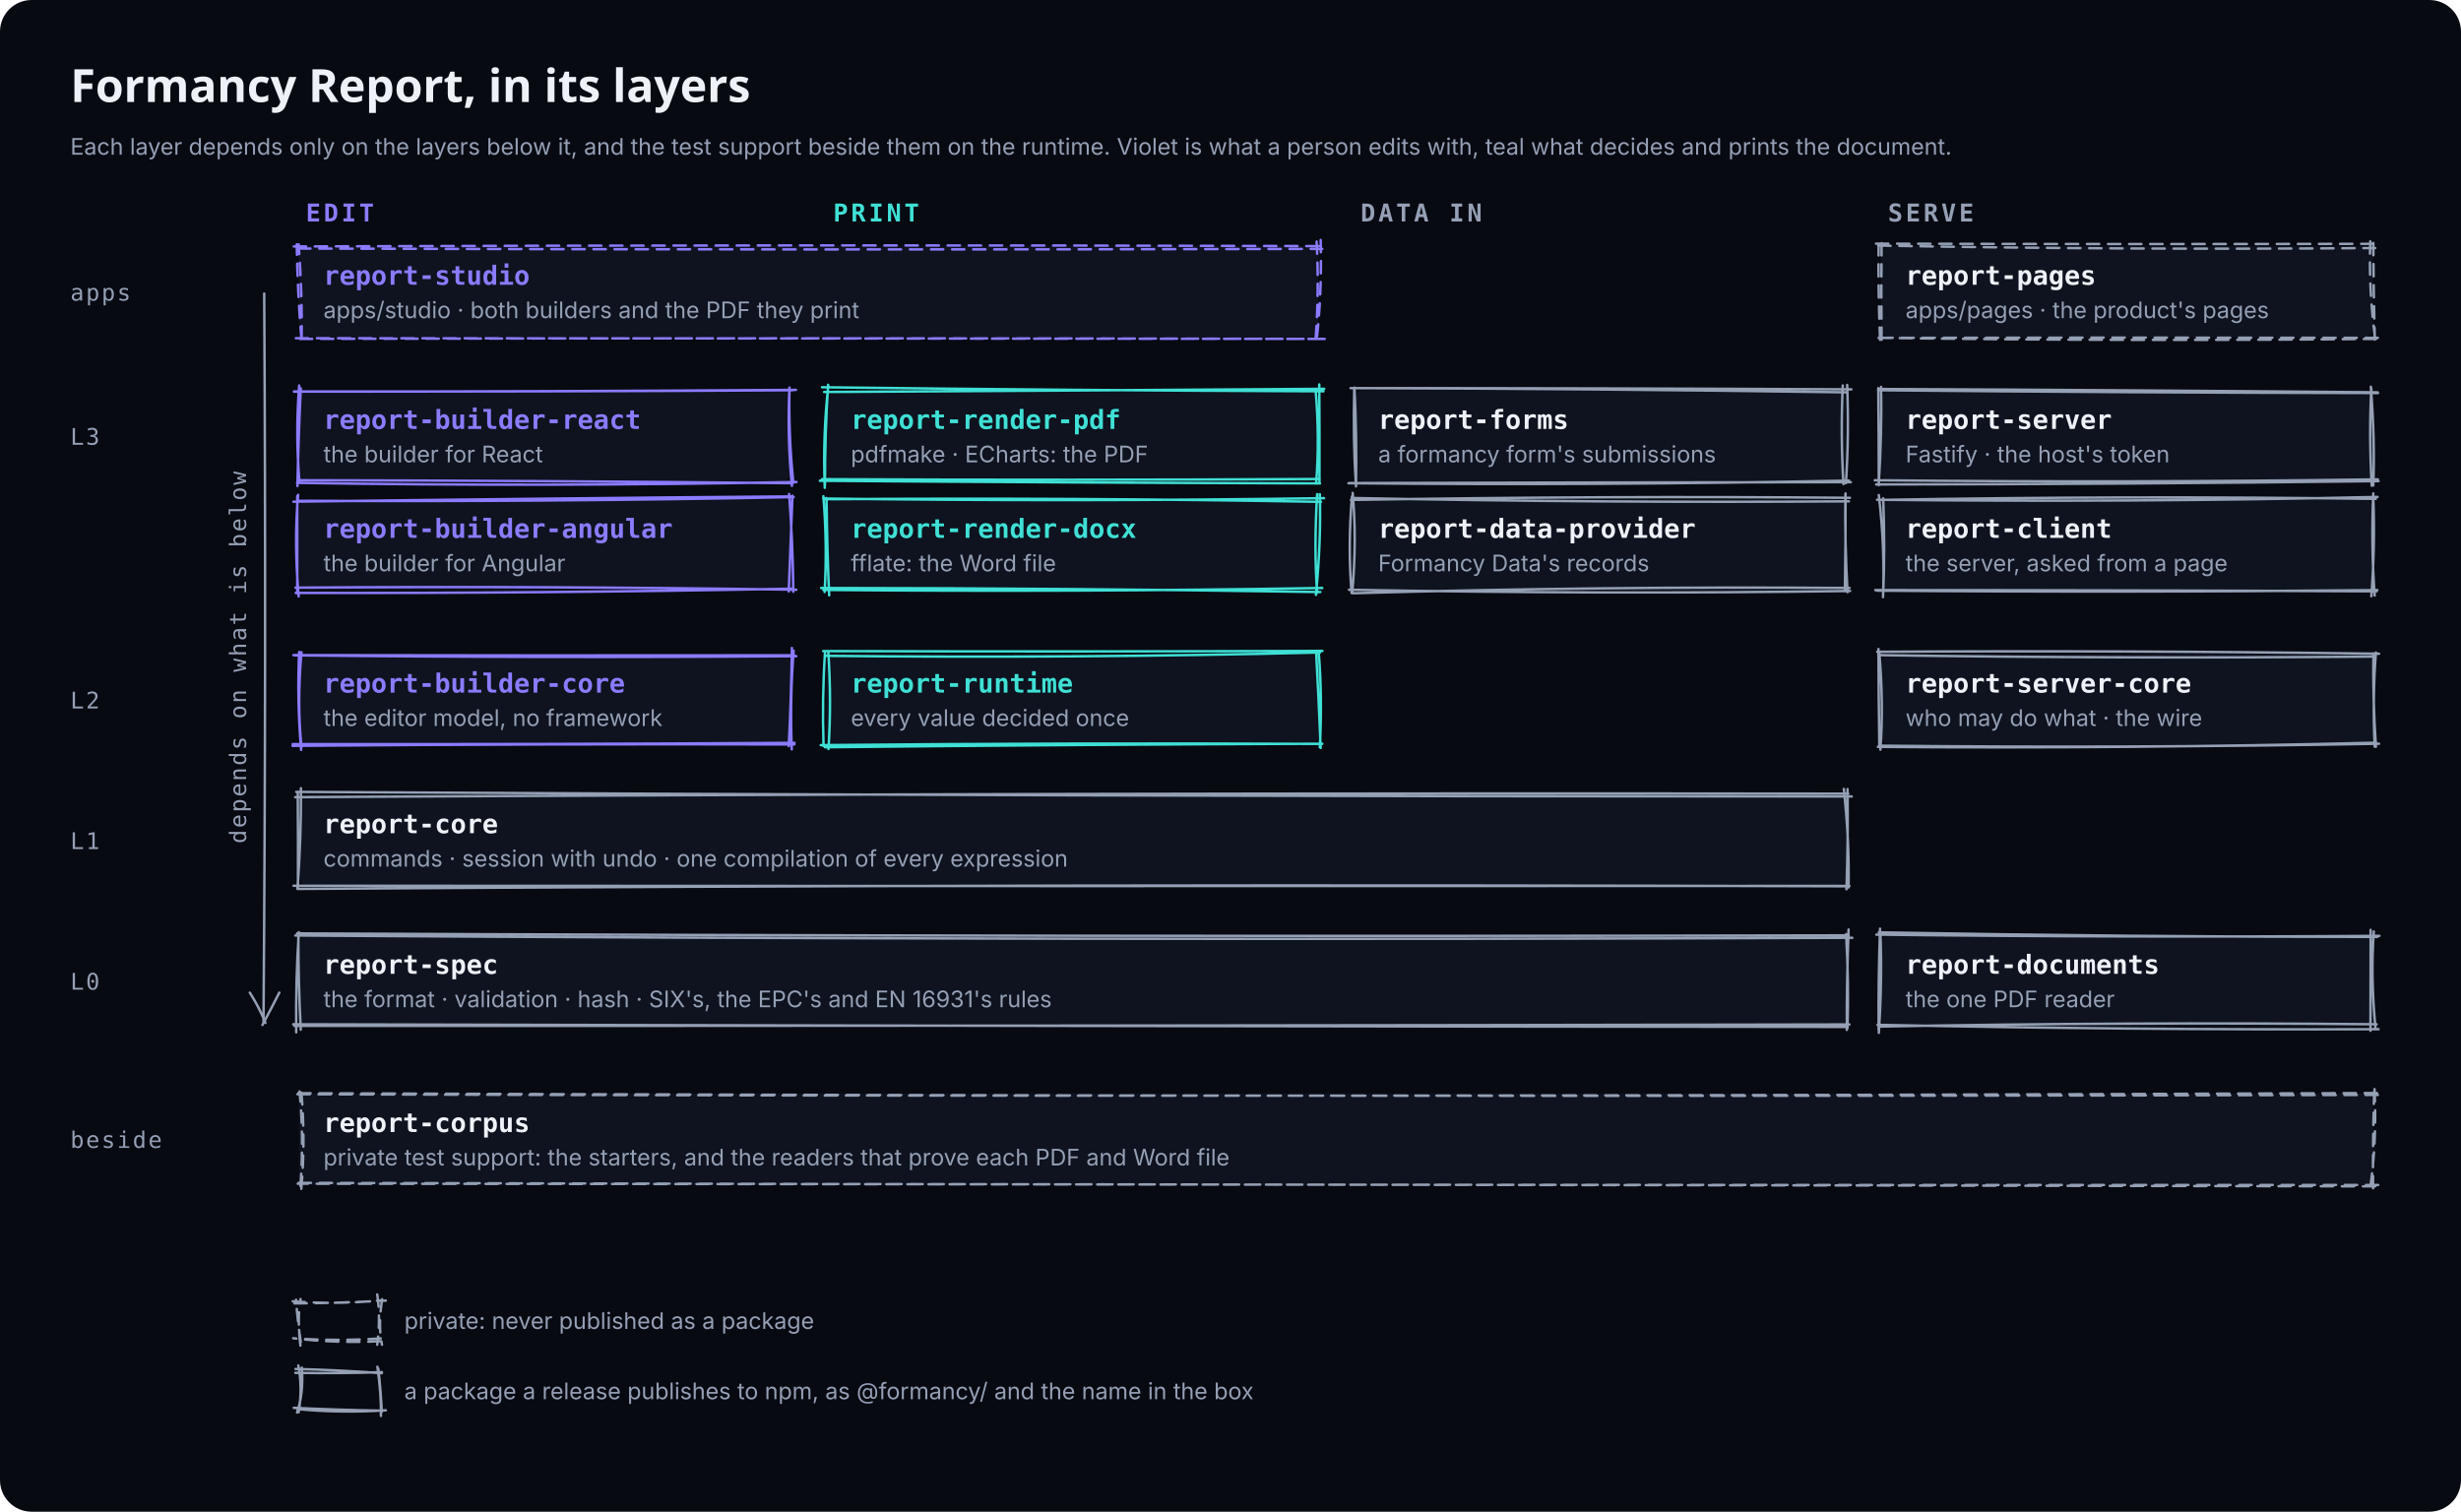
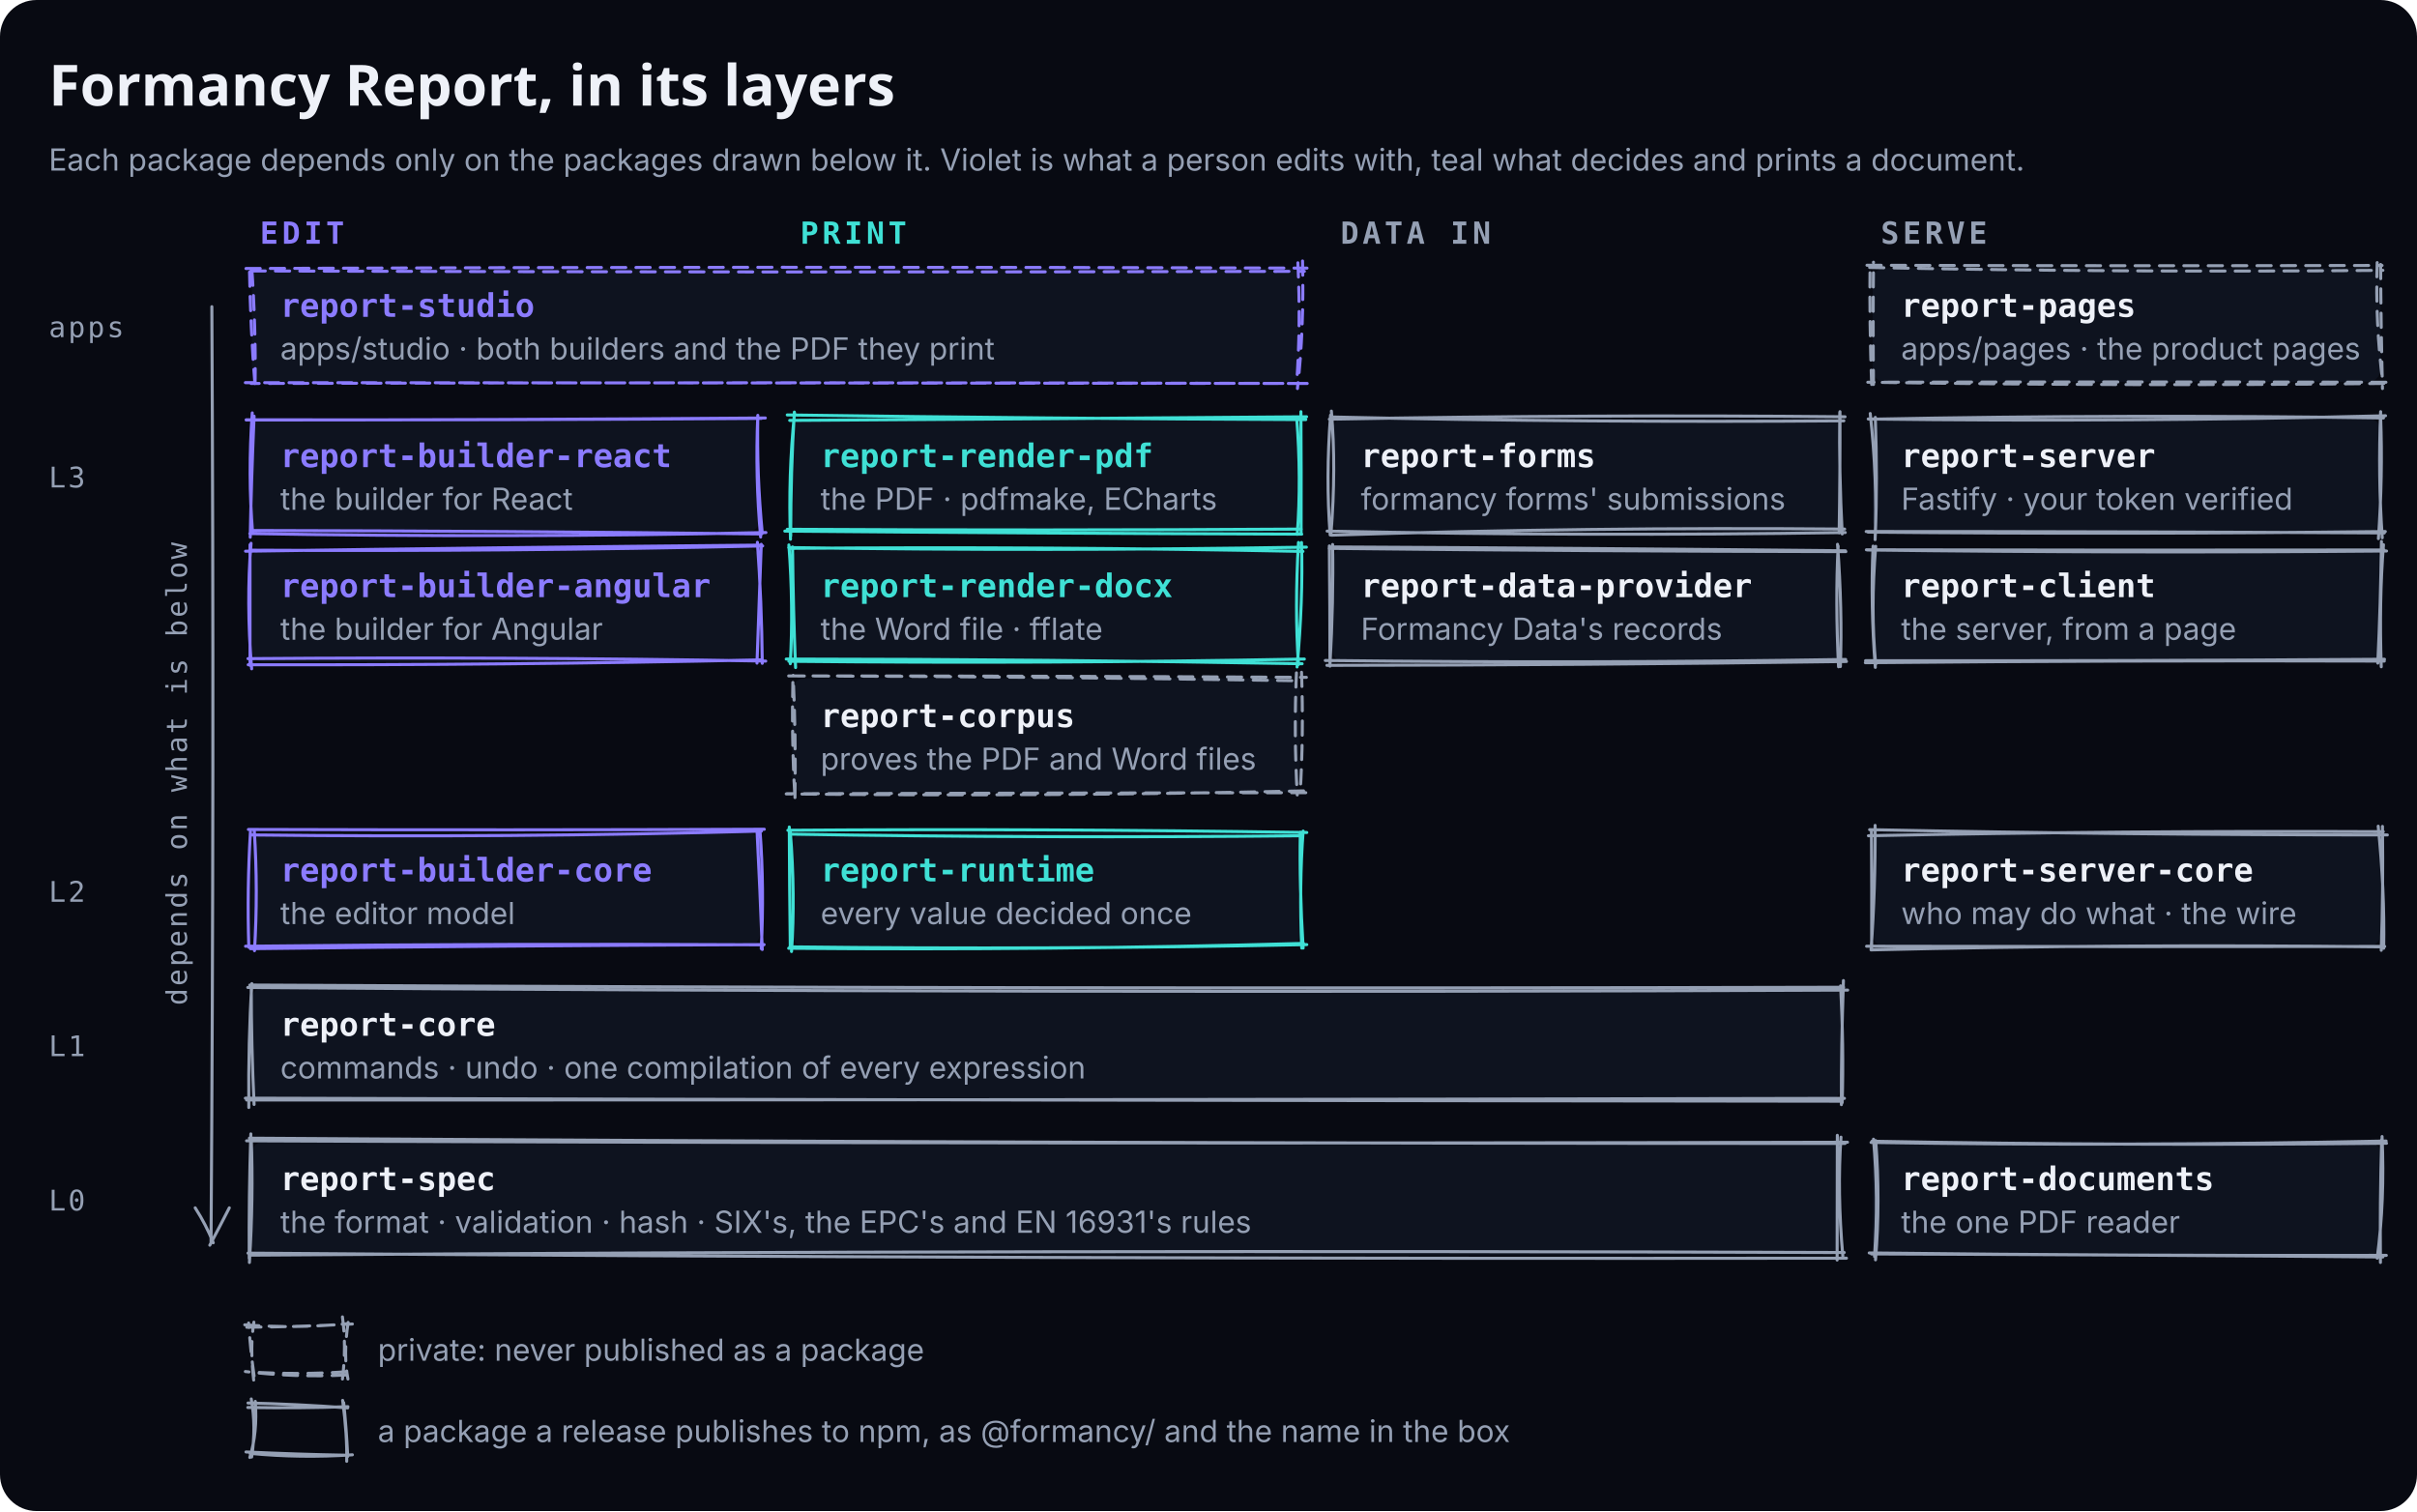
- <svg xmlns="http://www.w3.org/2000/svg" viewBox="0 0 1400 860" width="1400" height="860" role="img" aria-labelledby="title description">
+ <svg xmlns="http://www.w3.org/2000/svg" viewBox="0 0 1190 744" width="1190" height="744" role="img" aria-labelledby="title description">
  <style>
-     /* The room's colours, each named as @formancy/themes/room.css names it (0034): an image cannot import
-        the room, so each is typed here, and scripts/architecture.test.mjs holds it to the installed room.css. */
+     /* The room's colours, each named as @formancy/themes/room.css names it (0034, narrowed by 0079): an image cannot
+        import the room, so each is typed here, and scripts/architecture.test.mjs holds it to the installed room.css. */
    .fill-ground { fill: #080a12; }
    .fill-glass { fill: rgb(17 22 36 / 74%); }
    .fill-text { fill: #eef1f8; }
    .fill-muted { fill: #95a0b4; }
    .fill-client { fill: #8b7bff; }
    .fill-server { fill: #3fe0d5; }
-     .stroke-edge-strong { stroke: rgb(255 255 255 / 15%); }
    .stroke-muted { stroke: #95a0b4; }
    .stroke-client { stroke: #8b7bff; }
    .stroke-server { stroke: #3fe0d5; }
-     .pen { fill: none; stroke-width: 1.4; stroke-linecap: round; stroke-linejoin: round; }
+     .pen { fill: none; stroke-width: 1.5; stroke-linecap: round; stroke-linejoin: round; }
+     /* What is private, never published as a package: the one rule that dashes. */
    .private { stroke-dasharray: 7 5; }
-     .name { font: 600 15px 'IBM Plex Mono', ui-monospace, SFMono-Regular, Menlo, Consolas, monospace; }
-     .says { font: 13px 'IBM Plex Sans', ui-sans-serif, system-ui, -apple-system, 'Segoe UI', sans-serif; }
-     .heading { font: 700 26px Archivo, 'IBM Plex Sans', ui-sans-serif, system-ui, sans-serif; }
-     .column { font: 600 14px 'IBM Plex Mono', ui-monospace, SFMono-Regular, Menlo, Consolas, monospace; letter-spacing: 0.12em; }
-     .layer { font: 13px 'IBM Plex Mono', ui-monospace, SFMono-Regular, Menlo, Consolas, monospace; letter-spacing: 0.08em; }
+     .name { font: 600 16px 'IBM Plex Mono', ui-monospace, SFMono-Regular, Menlo, Consolas, monospace; }
+     .says { font: 15px 'IBM Plex Sans', ui-sans-serif, system-ui, -apple-system, 'Segoe UI', sans-serif; }
+     .heading { font: 700 28px Archivo, 'IBM Plex Sans', ui-sans-serif, system-ui, sans-serif; }
+     .column { font: 600 15px 'IBM Plex Mono', ui-monospace, SFMono-Regular, Menlo, Consolas, monospace; letter-spacing: 0.12em; }
+     .layer { font: 14px 'IBM Plex Mono', ui-monospace, SFMono-Regular, Menlo, Consolas, monospace; letter-spacing: 0.08em; }
  </style>
-   <rect class="fill-ground" x="0" y="0" width="1400" height="860" rx="18" />
-   <text class="heading fill-text" x="40" y="58">Formancy Report, in its layers</text>
-   <text class="says fill-muted" x="40" y="88">Each layer depends only on the layers below it, and the test support beside them on the runtime. Violet is what a person edits with, teal what decides and prints the document.</text>
-   <text class="column fill-client" x="174" y="126">EDIT</text>
-   <text class="column fill-server" x="474" y="126">PRINT</text>
-   <text class="column fill-muted" x="774" y="126">DATA IN</text>
-   <text class="column fill-muted" x="1074" y="126">SERVE</text>
-   <text class="layer fill-muted" x="40" y="171">apps</text>
-   <text class="layer fill-muted" x="40" y="253">L3</text>
-   <text class="layer fill-muted" x="40" y="403">L2</text>
-   <text class="layer fill-muted" x="40" y="483">L1</text>
-   <text class="layer fill-muted" x="40" y="563">L0</text>
-   <text class="layer fill-muted" x="40" y="653">beside</text>
-   <path class="pen stroke-muted" d="M150.3 167 Q151.5 372.6 149.9 581.5 M151 581.9 Q147.5 573.1 142.1 564.7 M149.3 583.1 Q153.8 574.7 158.9 564.7" />
-   <text class="layer fill-muted" transform="translate(140 374) rotate(-90)" text-anchor="middle">depends on what is below</text>
+   <rect class="fill-ground" x="0" y="0" width="1190" height="744" rx="18" />
+   <text class="heading fill-text" x="24" y="52">Formancy Report, in its layers</text>
+   <text class="says fill-muted" x="24" y="84">Each package depends only on the packages drawn below it. Violet is what a person edits with, teal what decides and prints a document.</text>
+   <text class="column fill-client" x="128" y="120">EDIT</text>
+   <text class="column fill-server" x="394" y="120">PRINT</text>
+   <text class="column fill-muted" x="660" y="120">DATA IN</text>
+   <text class="column fill-muted" x="926" y="120">SERVE</text>
+   <text class="layer fill-muted" x="24" y="166">apps</text>
+   <text class="layer fill-muted" x="24" y="240">L3</text>
+   <text class="layer fill-muted" x="24" y="444">L2</text>
+   <text class="layer fill-muted" x="24" y="520">L1</text>
+   <text class="layer fill-muted" x="24" y="596">L0</text>
+   <path class="pen stroke-muted" d="M104.3 151 Q105.5 379.6 103.9 611.5 M105 611.9 Q101.5 603.1 96.1 594.7 M103.3 613.1 Q107.8 604.7 112.9 594.7" />
+   <text class="layer fill-muted" transform="translate(92 381) rotate(-90)" text-anchor="middle">depends on what is below</text>
  <g id="report-studio">
-     <rect class="fill-glass" x="170" y="140" width="580" height="52" rx="6" />
-     <path class="pen stroke-client private" d="M169.6 141.4 Q462.8 142.3 752.2 141.6 M751.3 136.5 Q752.1 168 748.8 195.3 M753.6 192.8 Q460.9 192.1 169.6 192.8 M171.5 192.9 Q169.3 168.1 168.8 139 M167.1 140.2 Q458.5 139.1 753.5 140 M749 137.4 Q750.5 166 748.4 192.9 M751.3 192.8 Q458.9 192.5 166.8 192.4 M171.6 192.5 Q172 167.5 169.9 139" />
-     <text class="name fill-client" x="184" y="162">report-studio</text>
-     <text class="says fill-muted" x="184" y="181">apps/studio · both builders and the PDF they print</text>
+     <rect class="fill-glass" x="124" y="132" width="516" height="56" rx="6" />
+     <path class="pen stroke-client private" d="M123.6 133.4 Q384.8 134.3 642.2 133.6 M641.3 128.5 Q642.1 162 638.8 191.3 M643.6 188.8 Q382.9 188.1 123.6 188.8 M125.5 188.9 Q123.3 162.1 122.8 131 M121.1 132.2 Q380.5 131.1 643.5 132 M639 129.4 Q640.5 160 638.4 188.9 M641.3 188.8 Q380.9 188.5 120.8 188.4 M125.6 188.5 Q126 161.5 123.9 131" />
+     <text class="name fill-client" x="138" y="156">report-studio</text>
+     <text class="says fill-muted" x="138" y="177">apps/studio · both builders and the PDF they print</text>
  </g>
  <g id="report-pages">
-     <rect class="fill-glass" x="1070" y="140" width="280" height="52" rx="6" />
-     <path class="pen stroke-muted private" d="M1067.2 138.6 Q1208.5 139 1350.8 138.7 M1348.4 137.3 Q1347.4 165 1351.2 192.8 M1351.7 192.8 Q1210.4 194.2 1068.5 192.2 M1070.4 193.3 Q1070.1 166.9 1070.4 137.1 M1068.5 139.7 Q1212.2 142.3 1351.2 141.1 M1350.1 138.2 Q1350.2 164.7 1351 195.3 M1352.7 192.2 Q1210.3 191.9 1067.6 192.2 M1069.5 193.3 Q1068.4 165.6 1068.7 138.8" />
-     <text class="name fill-text" x="1084" y="162">report-pages</text>
-     <text class="says fill-muted" x="1084" y="181">apps/pages · the product's pages</text>
+     <rect class="fill-glass" x="922" y="132" width="250" height="56" rx="6" />
+     <path class="pen stroke-muted private" d="M919.2 130.6 Q1045.5 131 1172.8 130.7 M1170.4 129.3 Q1169.4 159 1173.2 188.8 M1173.7 188.8 Q1047.4 190.2 920.5 188.2 M922.4 189.3 Q922.1 160.9 922.4 129.1 M920.5 131.7 Q1049.2 134.3 1173.2 133.1 M1172.1 130.2 Q1172.2 158.7 1173 191.3 M1174.7 188.2 Q1047.3 187.9 919.6 188.2 M921.5 189.3 Q920.4 159.6 920.7 130.8" />
+     <text class="name fill-text" x="936" y="156">report-pages</text>
+     <text class="says fill-muted" x="936" y="177">apps/pages · the product pages</text>
  </g>
  <g id="report-builder-react">
-     <rect class="fill-glass" x="170" y="222" width="280" height="52" rx="6" />
-     <path class="pen stroke-client" d="M167.2 222.8 Q307.8 222.8 452.8 221.8 M449.1 220.5 Q447.8 249 450.5 276.4 M451 274.9 Q308.3 273.4 169.3 273.2 M170.4 274.7 Q168 247.4 170.2 219.3 M167.2 222.7 Q309.9 222.9 450.9 222 M449.1 221.4 Q448.5 247 451.3 274.6 M453.1 274.2 Q311.5 277 169 274.7 M169.2 276.5 Q169.7 251.1 171.1 220.9" />
-     <text class="name fill-client" x="184" y="244">report-builder-react</text>
-     <text class="says fill-muted" x="184" y="263">the builder for React</text>
+     <rect class="fill-glass" x="124" y="206" width="250" height="56" rx="6" />
+     <path class="pen stroke-client" d="M121.2 206.8 Q246.8 206.8 376.8 205.8 M373.1 204.5 Q371.8 235 374.5 264.4 M375 262.9 Q247.3 261.4 123.3 261.2 M124.4 262.7 Q122 233.4 124.2 203.3 M121.2 206.7 Q248.9 206.9 374.9 206 M373.1 205.4 Q372.5 233 375.3 262.6 M377.1 262.2 Q250.5 265 123 262.7 M123.2 264.5 Q123.7 237.1 125.1 204.9" />
+     <text class="name fill-client" x="138" y="230">report-builder-react</text>
+     <text class="says fill-muted" x="138" y="251">the builder for React</text>
  </g>
  <g id="report-builder-angular">
-     <rect class="fill-glass" x="170" y="284" width="280" height="52" rx="6" />
-     <path class="pen stroke-client" d="M169.3 284.9 Q310.5 285.6 451.5 282.8 M450.8 282 Q449.7 309.9 448.7 336.5 M450.4 334.9 Q310.5 337.6 168.2 337.3 M169.9 339.3 Q167.2 308.2 169.6 281.5 M166.9 285.4 Q308.9 283.5 450.4 282.4 M448.9 281 Q451 307.9 451.3 336.6 M453 335.5 Q311.4 333.3 168.1 334.3 M169.1 337.6 Q169.1 311.3 169.1 282.2" />
-     <text class="name fill-client" x="184" y="306">report-builder-angular</text>
-     <text class="says fill-muted" x="184" y="325">the builder for Angular</text>
+     <rect class="fill-glass" x="124" y="270" width="250" height="56" rx="6" />
+     <path class="pen stroke-client" d="M123.3 270.9 Q249.5 271.6 375.5 268.8 M374.8 268 Q373.7 297.9 372.7 326.5 M374.4 324.9 Q249.5 327.6 122.2 327.3 M123.9 329.3 Q121.2 296.2 123.6 267.5 M120.9 271.4 Q247.9 269.5 374.4 268.4 M372.9 267 Q375 295.9 375.3 326.6 M377 325.5 Q250.4 323.3 122.1 324.3 M123.1 327.6 Q123.1 299.3 123.1 268.2" />
+     <text class="name fill-client" x="138" y="294">report-builder-angular</text>
+     <text class="says fill-muted" x="138" y="315">the builder for Angular</text>
  </g>
  <g id="report-render-pdf">
-     <rect class="fill-glass" x="470" y="222" width="280" height="52" rx="6" />
-     <path class="pen stroke-server" d="M467.6 220.3 Q611.1 222.1 752.9 222.6 M750.5 218.7 Q750.7 245.5 750.6 274.7 M750.9 275 Q609 274.6 466.4 273.5 M469.3 275.9 Q469.3 245.7 471.1 218.9 M468.8 223 Q610.2 222.2 753.3 221.2 M748.4 221.4 Q750.8 249.7 748.7 275.1 M750.7 272.5 Q608.2 273.3 467.6 272.6 M469.2 277.5 Q468 248 471.2 219.4" />
-     <text class="name fill-server" x="484" y="244">report-render-pdf</text>
-     <text class="says fill-muted" x="484" y="263">pdfmake · ECharts: the PDF</text>
+     <rect class="fill-glass" x="390" y="206" width="250" height="56" rx="6" />
+     <path class="pen stroke-server" d="M387.6 204.3 Q516.1 206.1 642.9 206.6 M640.5 202.7 Q640.7 231.5 640.6 262.7 M640.9 263 Q514 262.6 386.4 261.5 M389.3 263.9 Q389.3 231.7 391.1 202.9 M388.8 207 Q515.2 206.2 643.3 205.2 M638.4 205.4 Q640.8 235.7 638.7 263.1 M640.7 260.5 Q513.2 261.3 387.6 260.6 M389.2 265.5 Q388 234 391.2 203.4" />
+     <text class="name fill-server" x="404" y="230">report-render-pdf</text>
+     <text class="says fill-muted" x="404" y="251">the PDF · pdfmake, ECharts</text>
  </g>
  <g id="report-render-docx">
-     <rect class="fill-glass" x="470" y="284" width="280" height="52" rx="6" />
-     <path class="pen stroke-server" d="M468.9 284 Q611.6 283 751.5 285.5 M750.8 281.1 Q751.6 307.9 748.6 338.4 M752.2 334.5 Q611.1 336.9 468.4 335.6 M469.1 336.8 Q470.7 310.4 468.4 282.3 M468.3 283.6 Q610.7 285.5 753.2 283.4 M749.3 281.1 Q747.4 311.7 749.3 337.2 M751.1 336.8 Q611 334.6 467.1 334.5 M471.7 338.7 Q470.5 312.7 470.2 283.3" />
-     <text class="name fill-server" x="484" y="306">report-render-docx</text>
-     <text class="says fill-muted" x="484" y="325">fflate: the Word file</text>
+     <rect class="fill-glass" x="390" y="270" width="250" height="56" rx="6" />
+     <path class="pen stroke-server" d="M388.9 270 Q516.6 269 641.5 271.5 M640.8 267.1 Q641.6 295.9 638.6 328.4 M642.2 324.5 Q516.1 326.9 388.4 325.6 M389.1 326.8 Q390.7 298.4 388.4 268.3 M388.3 269.6 Q515.7 271.5 643.2 269.4 M639.3 267.1 Q637.4 299.7 639.3 327.2 M641.1 326.8 Q516 324.6 387.1 324.5 M391.7 328.7 Q390.5 300.7 390.2 269.3" />
+     <text class="name fill-server" x="404" y="294">report-render-docx</text>
+     <text class="says fill-muted" x="404" y="315">the Word file · fflate</text>
+   </g>
+   <g id="report-corpus">
+     <rect class="fill-glass" x="390" y="334" width="250" height="56" rx="6" />
+     <path class="pen stroke-muted private" d="M389 332.8 Q512.6 333.1 640.4 335.2 M640.8 331 Q641.9 361.7 640.1 390.9 M641.8 389.4 Q515.4 392.3 387.1 390.9 M391.4 392.7 Q391.9 361.9 390.5 332.5 M388.3 332.8 Q516 332.8 643.2 333.5 M638.3 331.3 Q637 361.3 638.7 391.4 M642.9 390.3 Q517.2 390.4 387.3 390.8 M391.3 391 Q389.7 364.1 390.4 333.2" />
+     <text class="name fill-text" x="404" y="358">report-corpus</text>
+     <text class="says fill-muted" x="404" y="379">proves the PDF and Word files</text>
  </g>
  <g id="report-forms">
-     <rect class="fill-glass" x="770" y="222" width="280" height="52" rx="6" />
-     <path class="pen stroke-muted" d="M769 220.8 Q907.6 221.1 1050.4 223.2 M1050.8 219 Q1051.9 247.7 1050.1 274.9 M1051.8 273.4 Q910.4 276.3 767.1 274.9 M771.4 276.7 Q771.9 247.9 770.5 220.5 M768.3 220.8 Q911 220.8 1053.2 221.5 M1048.3 219.3 Q1047 247.3 1048.7 275.4 M1052.9 274.3 Q912.2 274.4 767.3 274.8 M771.3 275 Q769.7 250.1 770.4 221.2" />
-     <text class="name fill-text" x="784" y="244">report-forms</text>
-     <text class="says fill-muted" x="784" y="263">a formancy form's submissions</text>
+     <rect class="fill-glass" x="656" y="206" width="250" height="56" rx="6" />
+     <path class="pen stroke-muted" d="M654.5 206.4 Q783.8 204 908.4 205.2 M905.8 203.1 Q905.4 232.4 907 262.9 M908.5 262.2 Q783.4 264.2 653.4 261.5 M654.9 263.4 Q652.7 235.1 655.1 204.4 M655.4 205.3 Q782.7 208.2 907.8 207.2 M905.9 202.7 Q906 232.4 905.5 262.4 M908.2 260.5 Q782.8 259.4 655.5 263.5 M655.3 262.9 Q657.9 230.5 655.5 202.4" />
+     <text class="name fill-text" x="670" y="230">report-forms</text>
+     <text class="says fill-muted" x="670" y="251">formancy forms' submissions</text>
  </g>
  <g id="report-data-provider">
-     <rect class="fill-glass" x="770" y="284" width="280" height="52" rx="6" />
-     <path class="pen stroke-muted" d="M768.5 284.4 Q912.8 282 1052.4 283.2 M1049.8 281.1 Q1049.4 308.4 1051 336.9 M1052.5 336.2 Q912.4 338.2 767.4 335.5 M768.9 337.4 Q766.7 311.1 769.1 282.4 M769.4 283.3 Q911.7 286.2 1051.8 285.2 M1049.9 280.7 Q1050 308.4 1049.5 336.4 M1052.2 334.5 Q911.8 333.4 769.5 337.5 M769.3 336.9 Q771.9 306.5 769.5 280.4" />
-     <text class="name fill-text" x="784" y="306">report-data-provider</text>
-     <text class="says fill-muted" x="784" y="325">Formancy Data's records</text>
+     <rect class="fill-glass" x="656" y="270" width="250" height="56" rx="6" />
+     <path class="pen stroke-muted" d="M654.4 270 Q783.5 271.4 908.8 271.6 M905 268.9 Q903.6 296.2 905.2 328.3 M908.7 324.7 Q781.8 326.7 652.5 325.2 M654.8 327.5 Q656.6 295.6 656.1 268.1 M655.4 269.3 Q781.7 269.9 908.6 271.2 M904.7 268 Q907.1 300.3 906.1 328.2 M909.1 325.7 Q779.1 327.5 653.3 327.6 M654.8 328 Q654.8 298.5 654.5 268.8" />
+     <text class="name fill-text" x="670" y="294">report-data-provider</text>
+     <text class="says fill-muted" x="670" y="315">Formancy Data's records</text>
  </g>
  <g id="report-server">
-     <rect class="fill-glass" x="1070" y="222" width="280" height="52" rx="6" />
-     <path class="pen stroke-muted" d="M1068.4 222 Q1212.5 223.4 1352.8 223.6 M1349 220.9 Q1347.6 246.2 1349.2 276.3 M1352.7 272.7 Q1210.8 274.7 1066.5 273.2 M1068.8 275.5 Q1070.6 245.6 1070.1 220.1 M1069.4 221.3 Q1210.7 221.9 1352.6 223.2 M1348.7 220 Q1351.1 250.3 1350.1 276.2 M1353.1 273.7 Q1208.1 275.5 1067.3 275.6 M1068.8 276 Q1068.8 248.5 1068.5 220.8" />
-     <text class="name fill-text" x="1084" y="244">report-server</text>
-     <text class="says fill-muted" x="1084" y="263">Fastify · the host's token</text>
+     <rect class="fill-glass" x="922" y="206" width="250" height="56" rx="6" />
+     <path class="pen stroke-muted" d="M919.8 206.3 Q1048.9 207.9 1174.5 204.7 M1172.1 205.5 Q1173.2 233.9 1171 265.2 M1173.9 262.4 Q1045.4 261.7 918.8 261.7 M923.2 265.7 Q924.4 236.1 920.8 203.6 M921.5 206.4 Q1047.4 203.9 1173.5 205.8 M1172.1 202.7 Q1170.8 234.8 1172.9 264.8 M1174.4 261.7 Q1046.1 263.2 919.7 262 M923.3 263.6 Q924.4 236.1 923.3 205.5" />
+     <text class="name fill-text" x="936" y="230">report-server</text>
+     <text class="says fill-muted" x="936" y="251">Fastify · your token verified</text>
  </g>
  <g id="report-client">
-     <rect class="fill-glass" x="1070" y="284" width="280" height="52" rx="6" />
-     <path class="pen stroke-muted" d="M1067.8 284.3 Q1211.9 285.9 1352.5 282.7 M1350.1 283.5 Q1351.2 309.9 1349 339.2 M1351.9 336.4 Q1208.4 335.7 1066.8 335.7 M1071.2 339.7 Q1072.4 312.1 1068.8 281.6 M1069.5 284.4 Q1210.4 281.9 1351.5 283.8 M1350.1 280.7 Q1348.8 310.8 1350.9 338.8 M1352.4 335.7 Q1209.1 337.2 1067.7 336 M1071.3 337.6 Q1072.4 312.1 1071.3 283.5" />
-     <text class="name fill-text" x="1084" y="306">report-client</text>
-     <text class="says fill-muted" x="1084" y="325">the server, asked from a page</text>
+     <rect class="fill-glass" x="922" y="270" width="250" height="56" rx="6" />
+     <path class="pen stroke-muted" d="M918.9 270.7 Q1044.4 271 1173.8 270.8 M1172.5 266.6 Q1172.1 297.5 1170.7 326.5 M1173.9 325.5 Q1046.6 325.1 918.4 326.3 M923.5 327.1 Q920.9 300.2 923.5 269 M919.4 270.8 Q1046.9 272.4 1175 271.3 M1173.5 268.2 Q1171.3 295.7 1172.4 328.3 M1174 324.6 Q1048 325.5 918.5 325.3 M923.3 328.6 Q920.9 297.9 922.2 268.9" />
+     <text class="name fill-text" x="936" y="294">report-client</text>
+     <text class="says fill-muted" x="936" y="315">the server, from a page</text>
  </g>
  <g id="report-builder-core">
-     <rect class="fill-glass" x="170" y="372" width="280" height="52" rx="6" />
-     <path class="pen stroke-client" d="M166.9 372.7 Q307.4 373 451.8 372.8 M450.5 368.6 Q450.1 397.5 448.7 424.5 M451.9 423.5 Q309.6 423.1 166.4 424.3 M171.5 425.1 Q168.9 400.2 171.5 371 M167.4 372.8 Q309.9 374.4 453 373.3 M451.5 370.2 Q449.3 395.7 450.4 426.3 M452 422.6 Q311 423.5 166.5 423.3 M171.3 426.6 Q168.9 397.9 170.2 370.9" />
-     <text class="name fill-client" x="184" y="394">report-builder-core</text>
-     <text class="says fill-muted" x="184" y="413">the editor model, no framework</text>
+     <rect class="fill-glass" x="124" y="410" width="250" height="56" rx="6" />
+     <path class="pen stroke-client" d="M122.3 408.4 Q251.7 408.8 376.3 408.3 M372.7 408.5 Q374.2 438.1 375.3 467.5 M376.2 465.1 Q247.5 465.6 123.3 467.1 M125.3 468.1 Q127.1 438.9 125.2 408.9 M123.7 411.1 Q251.5 412.6 374.9 409.2 M374.2 409.2 Q376.3 437 374.8 467.1 M376.1 465.2 Q250.7 464.5 120.9 465.9 M122.5 466.4 Q121.6 437.3 123.3 409.6" />
+     <text class="name fill-client" x="138" y="434">report-builder-core</text>
+     <text class="says fill-muted" x="138" y="455">the editor model</text>
  </g>
  <g id="report-runtime">
-     <rect class="fill-glass" x="470" y="372" width="280" height="52" rx="6" />
-     <path class="pen stroke-server" d="M468.3 370.4 Q612.7 370.8 752.3 370.3 M748.7 370.5 Q750.2 398.1 751.3 425.5 M752.2 423.1 Q608.5 423.6 469.3 425.1 M471.3 426.1 Q473.1 398.9 471.2 370.9 M469.7 373.1 Q612.5 374.6 750.9 371.2 M750.2 371.2 Q752.3 397 750.8 425.1 M752.1 423.2 Q611.7 422.5 466.9 423.9 M468.5 424.4 Q467.6 397.3 469.3 371.6" />
-     <text class="name fill-server" x="484" y="394">report-runtime</text>
-     <text class="says fill-muted" x="484" y="413">every value decided once</text>
+     <rect class="fill-glass" x="390" y="410" width="250" height="56" rx="6" />
+     <path class="pen stroke-server" d="M387.9 408.8 Q513.4 407.9 643.4 409.9 M640.2 409.7 Q639.7 435.8 641.6 466.8 M643.4 465.1 Q517.7 467.7 388.9 466.2 M389.1 466.6 Q388.7 436.2 388.6 407.2 M388.8 410.7 Q514.2 412.8 641.3 411.5 M641.6 409.2 Q639.6 435.7 640.9 466.8 M641.8 464.5 Q517.1 468 388.3 466.9 M389.7 468.5 Q391.6 440.9 389.1 409.4" />
+     <text class="name fill-server" x="404" y="434">report-runtime</text>
+     <text class="says fill-muted" x="404" y="455">every value decided once</text>
  </g>
  <g id="report-server-core">
-     <rect class="fill-glass" x="1070" y="372" width="280" height="52" rx="6" />
-     <path class="pen stroke-muted" d="M1067.9 370.8 Q1208.4 369.9 1353.4 371.9 M1350.2 371.7 Q1349.7 395.8 1351.6 424.8 M1353.4 423.1 Q1212.7 425.7 1068.9 424.2 M1069.1 424.6 Q1068.7 396.2 1068.6 369.2 M1068.8 372.7 Q1209.2 374.8 1351.3 373.5 M1351.6 371.2 Q1349.6 395.7 1350.9 424.8 M1351.8 422.5 Q1212.1 426 1068.3 424.9 M1069.7 426.5 Q1071.6 400.9 1069.1 371.4" />
-     <text class="name fill-text" x="1084" y="394">report-server-core</text>
-     <text class="says fill-muted" x="1084" y="413">who may do what · the wire</text>
+     <rect class="fill-glass" x="922" y="410" width="250" height="56" rx="6" />
+     <path class="pen stroke-muted" d="M919.9 411.5 Q1045.5 408.9 1173.4 409.5 M1170.9 406.8 Q1174.1 438 1173.6 466.9 M1172.9 466.2 Q1045.2 464.7 921.4 467.7 M921.2 467.7 Q923.4 437.5 923.2 406.4 M920.5 408.5 Q1048.1 411.1 1175.4 411.1 M1173 406.9 Q1173.4 438.9 1172.4 467.9 M1174.1 466 Q1045.1 466.2 919 465.9 M921.5 466.6 Q921.6 437.1 921.4 409.5" />
+     <text class="name fill-text" x="936" y="434">report-server-core</text>
+     <text class="says fill-muted" x="936" y="455">who may do what · the wire</text>
  </g>
  <g id="report-core">
-     <rect class="fill-glass" x="170" y="452" width="880" height="52" rx="6" />
-     <path class="pen stroke-muted" d="M167.9 453.5 Q608.5 450.9 1051.4 451.5 M1048.9 448.8 Q1052.1 478 1051.6 504.9 M1050.9 504.2 Q608.2 502.7 169.4 505.7 M169.2 505.7 Q171.4 477.5 171.2 448.4 M168.5 450.5 Q611.1 453.1 1053.4 453.1 M1051 448.9 Q1051.4 478.9 1050.4 505.9 M1052.1 504 Q608.1 504.2 167 503.9 M169.5 504.6 Q169.6 477.1 169.4 451.5" />
-     <text class="name fill-text" x="184" y="474">report-core</text>
-     <text class="says fill-muted" x="184" y="493">commands · session with undo · one compilation of every expression</text>
+     <rect class="fill-glass" x="124" y="486" width="782" height="56" rx="6" />
+     <path class="pen stroke-muted" d="M122 486.2 Q516.4 489.2 909.7 487.5 M907.6 482.8 Q906.5 515.2 906.6 543.9 M906.5 542.2 Q513.5 541.8 120.8 540.7 M122.5 545.3 Q122.2 512.5 124 484.3 M123 485 Q514.3 487.1 907.7 486.1 M906.2 485.4 Q907.8 514.9 907 542.9 M908.1 540.8 Q515.7 541.7 121.4 541.6 M125.1 543.8 Q123.7 514.9 123.7 485" />
+     <text class="name fill-text" x="138" y="510">report-core</text>
+     <text class="says fill-muted" x="138" y="531">commands · undo · one compilation of every expression</text>
  </g>
  <g id="report-spec">
-     <rect class="fill-glass" x="170" y="532" width="880" height="52" rx="6" />
-     <path class="pen stroke-muted" d="M168 532.2 Q611.4 535.2 1053.7 533.5 M1051.6 528.8 Q1050.5 559.2 1050.6 585.9 M1050.5 584.2 Q608.5 583.8 166.8 582.7 M168.5 587.3 Q168.2 556.5 170 530.3 M169 531 Q609.3 533.1 1051.7 532.1 M1050.2 531.4 Q1051.8 558.9 1051 584.9 M1052.1 582.8 Q610.7 583.7 167.4 583.6 M171.1 585.8 Q169.7 558.9 169.7 531" />
-     <text class="name fill-text" x="184" y="554">report-spec</text>
-     <text class="says fill-muted" x="184" y="573">the format · validation · hash · SIX's, the EPC's and EN 16931's rules</text>
+     <rect class="fill-glass" x="124" y="562" width="782" height="56" rx="6" />
+     <path class="pen stroke-muted" d="M122.8 560.4 Q517.5 563 908.4 563 M906.4 559.9 Q904.5 586.9 907.3 618.4 M908 616.7 Q515.3 615.3 123.5 618 M122.8 621.6 Q124.8 589.9 123.7 560.3 M121.4 561.7 Q514.3 563.4 909.6 562.4 M904.6 559 Q904.6 589.8 904.5 620.4 M909.1 619.5 Q513.8 620 122.1 617 M122.7 619.6 Q122.5 589 123.5 558.3" />
+     <text class="name fill-text" x="138" y="586">report-spec</text>
+     <text class="says fill-muted" x="138" y="607">the format · validation · hash · SIX's, the EPC's and EN 16931's rules</text>
  </g>
  <g id="report-documents">
-     <rect class="fill-glass" x="1070" y="532" width="280" height="52" rx="6" />
-     <path class="pen stroke-muted" d="M1068.8 530.4 Q1212.5 533 1352.4 533 M1350.4 529.9 Q1348.5 554.9 1351.3 584.4 M1352 582.7 Q1210.3 581.3 1069.5 584 M1068.8 587.6 Q1070.8 557.9 1069.7 530.3 M1067.4 531.7 Q1209.3 533.4 1353.6 532.4 M1348.6 529 Q1348.6 557.8 1348.5 586.4 M1353.1 585.5 Q1208.8 586 1068.1 583 M1068.7 585.6 Q1068.5 557 1069.5 528.3" />
-     <text class="name fill-text" x="1084" y="554">report-documents</text>
-     <text class="says fill-muted" x="1084" y="573">the one PDF reader</text>
+     <rect class="fill-glass" x="922" y="562" width="250" height="56" rx="6" />
+     <path class="pen stroke-muted" d="M921.7 561.9 Q1049.8 564.3 1175 562.9 M1172.8 559.6 Q1174.2 591 1170.4 619.5 M1173.2 618.9 Q1049.2 617.8 921.4 617.4 M922.9 618.7 Q925 589.2 922.4 560.9 M921.2 562.5 Q1046.7 564.5 1174.8 561.8 M1172.6 561 Q1171.7 593.2 1172 621.6 M1174.9 618.1 Q1048.1 618.4 920.3 616.9 M923.4 620.3 Q925.8 591.7 923.5 561.6" />
+     <text class="name fill-text" x="936" y="586">report-documents</text>
+     <text class="says fill-muted" x="936" y="607">the one PDF reader</text>
  </g>
-   <g id="report-corpus">
-     <rect class="fill-glass" x="170" y="622" width="1180" height="52" rx="6" />
-     <path class="pen stroke-muted private" d="M169.7 621.9 Q762.8 624.3 1353 622.9 M1350.8 619.6 Q1352.2 649 1348.4 675.5 M1351.2 674.9 Q762.2 673.8 169.4 673.4 M170.9 674.7 Q173 647.2 170.4 620.9 M169.2 622.5 Q759.7 624.5 1352.8 621.8 M1350.6 621 Q1349.7 651.2 1350 677.6 M1352.9 674.1 Q761.1 674.4 168.3 672.9 M171.4 676.3 Q173.8 649.7 171.5 621.6" />
-     <text class="name fill-text" x="184" y="644">report-corpus</text>
-     <text class="says fill-muted" x="184" y="663">private test support: the starters, and the readers that prove each PDF and Word file</text>
-   </g>
-   <path class="pen stroke-muted private" d="M166.5 740.3 Q190.8 742.2 216.5 739.8 M214.6 736.4 Q216.6 749.8 214.6 765 M216.5 763 Q191 764.3 166.8 761.3 M171.1 763.5 Q169.3 751.7 168.4 739.4 M167.5 741.5 Q194.1 741.3 219.5 739.9 M217.4 739.1 Q215 754.1 217.3 765 M216.6 761.4 Q193.1 763 169 761.5 M170.9 765.5 Q169 750.1 171 739" />
-   <text class="says fill-muted" x="230" y="756">private: never published as a package</text>
-   <path class="pen stroke-muted" d="M168 781 Q194.1 781.4 217.3 780.6 M215.2 778.6 Q216.5 789.6 217.2 803.1 M219.5 802.3 Q194 804 169.1 801.6 M169 803.6 Q172.8 792.4 171.7 778 M168.1 778.8 Q191.4 779.3 217.2 781.2 M214.7 777.5 Q217 793.6 216.7 805.5 M216.4 802.5 Q192.2 802.1 167.1 800.9 M169.9 803.4 Q172.2 789.5 169.7 776.8" />
-   <text class="says fill-muted" x="230" y="796">a package a release publishes to npm, as @formancy/ and the name in the box</text>
+   <path class="pen stroke-muted private" d="M120.5 652.3 Q144.8 654.2 170.5 651.8 M168.6 648.4 Q170.6 662.8 168.6 679 M170.5 677 Q145 678.3 120.8 675.3 M125.1 677.5 Q123.3 664.7 122.4 651.4 M121.5 653.5 Q148.1 653.3 173.5 651.9 M171.4 651.1 Q169 667.1 171.3 679 M170.6 675.4 Q147.1 677 123 675.5 M124.9 679.5 Q123 663.1 125 651" />
+   <text class="says fill-muted" x="186" y="670">private: never published as a package</text>
+   <path class="pen stroke-muted" d="M122 693 Q148.1 693.4 171.3 692.6 M169.2 690.6 Q170.5 702.6 171.2 717.1 M173.5 716.3 Q148 718 123.1 715.6 M123 717.6 Q126.8 705.4 125.7 690 M122.1 690.8 Q145.4 691.3 171.2 693.2 M168.7 689.5 Q171 706.6 170.7 719.5 M170.4 716.5 Q146.2 716.1 121.1 714.9 M123.9 717.4 Q126.2 702.5 123.7 688.8" />
+   <text class="says fill-muted" x="186" y="710">a package a release publishes to npm, as @formancy/ and the name in the box</text>
</svg>
